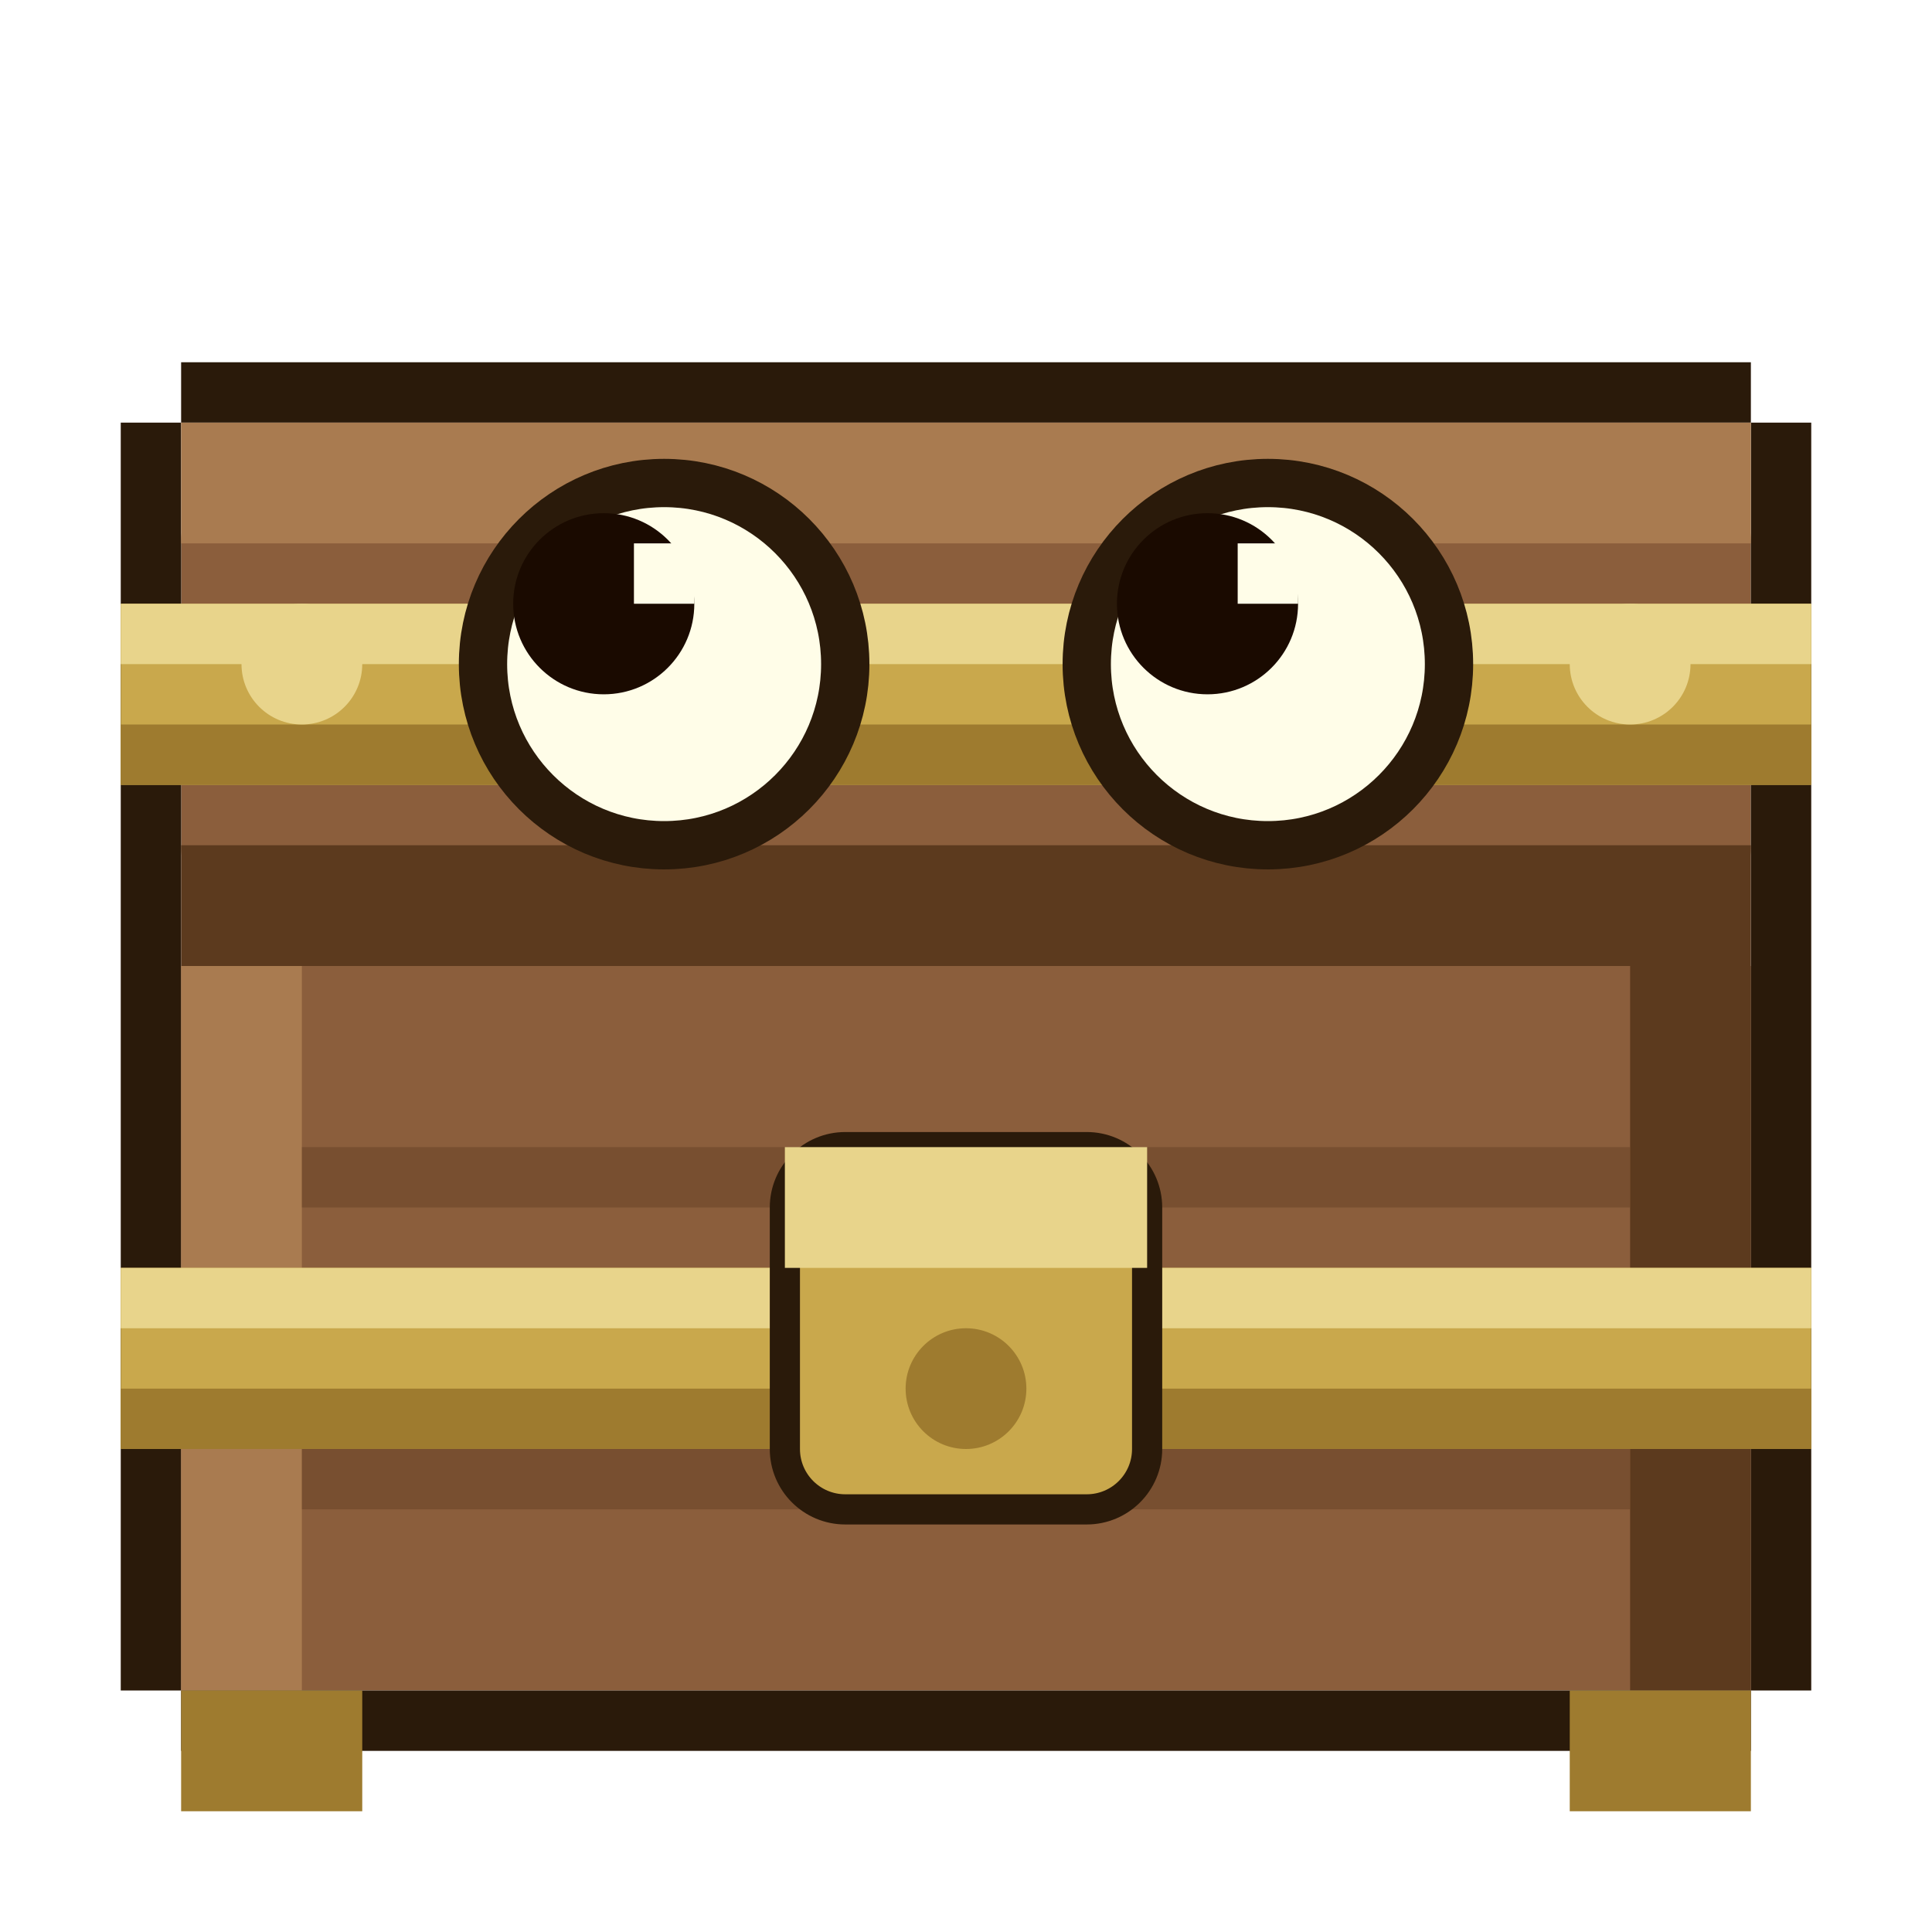
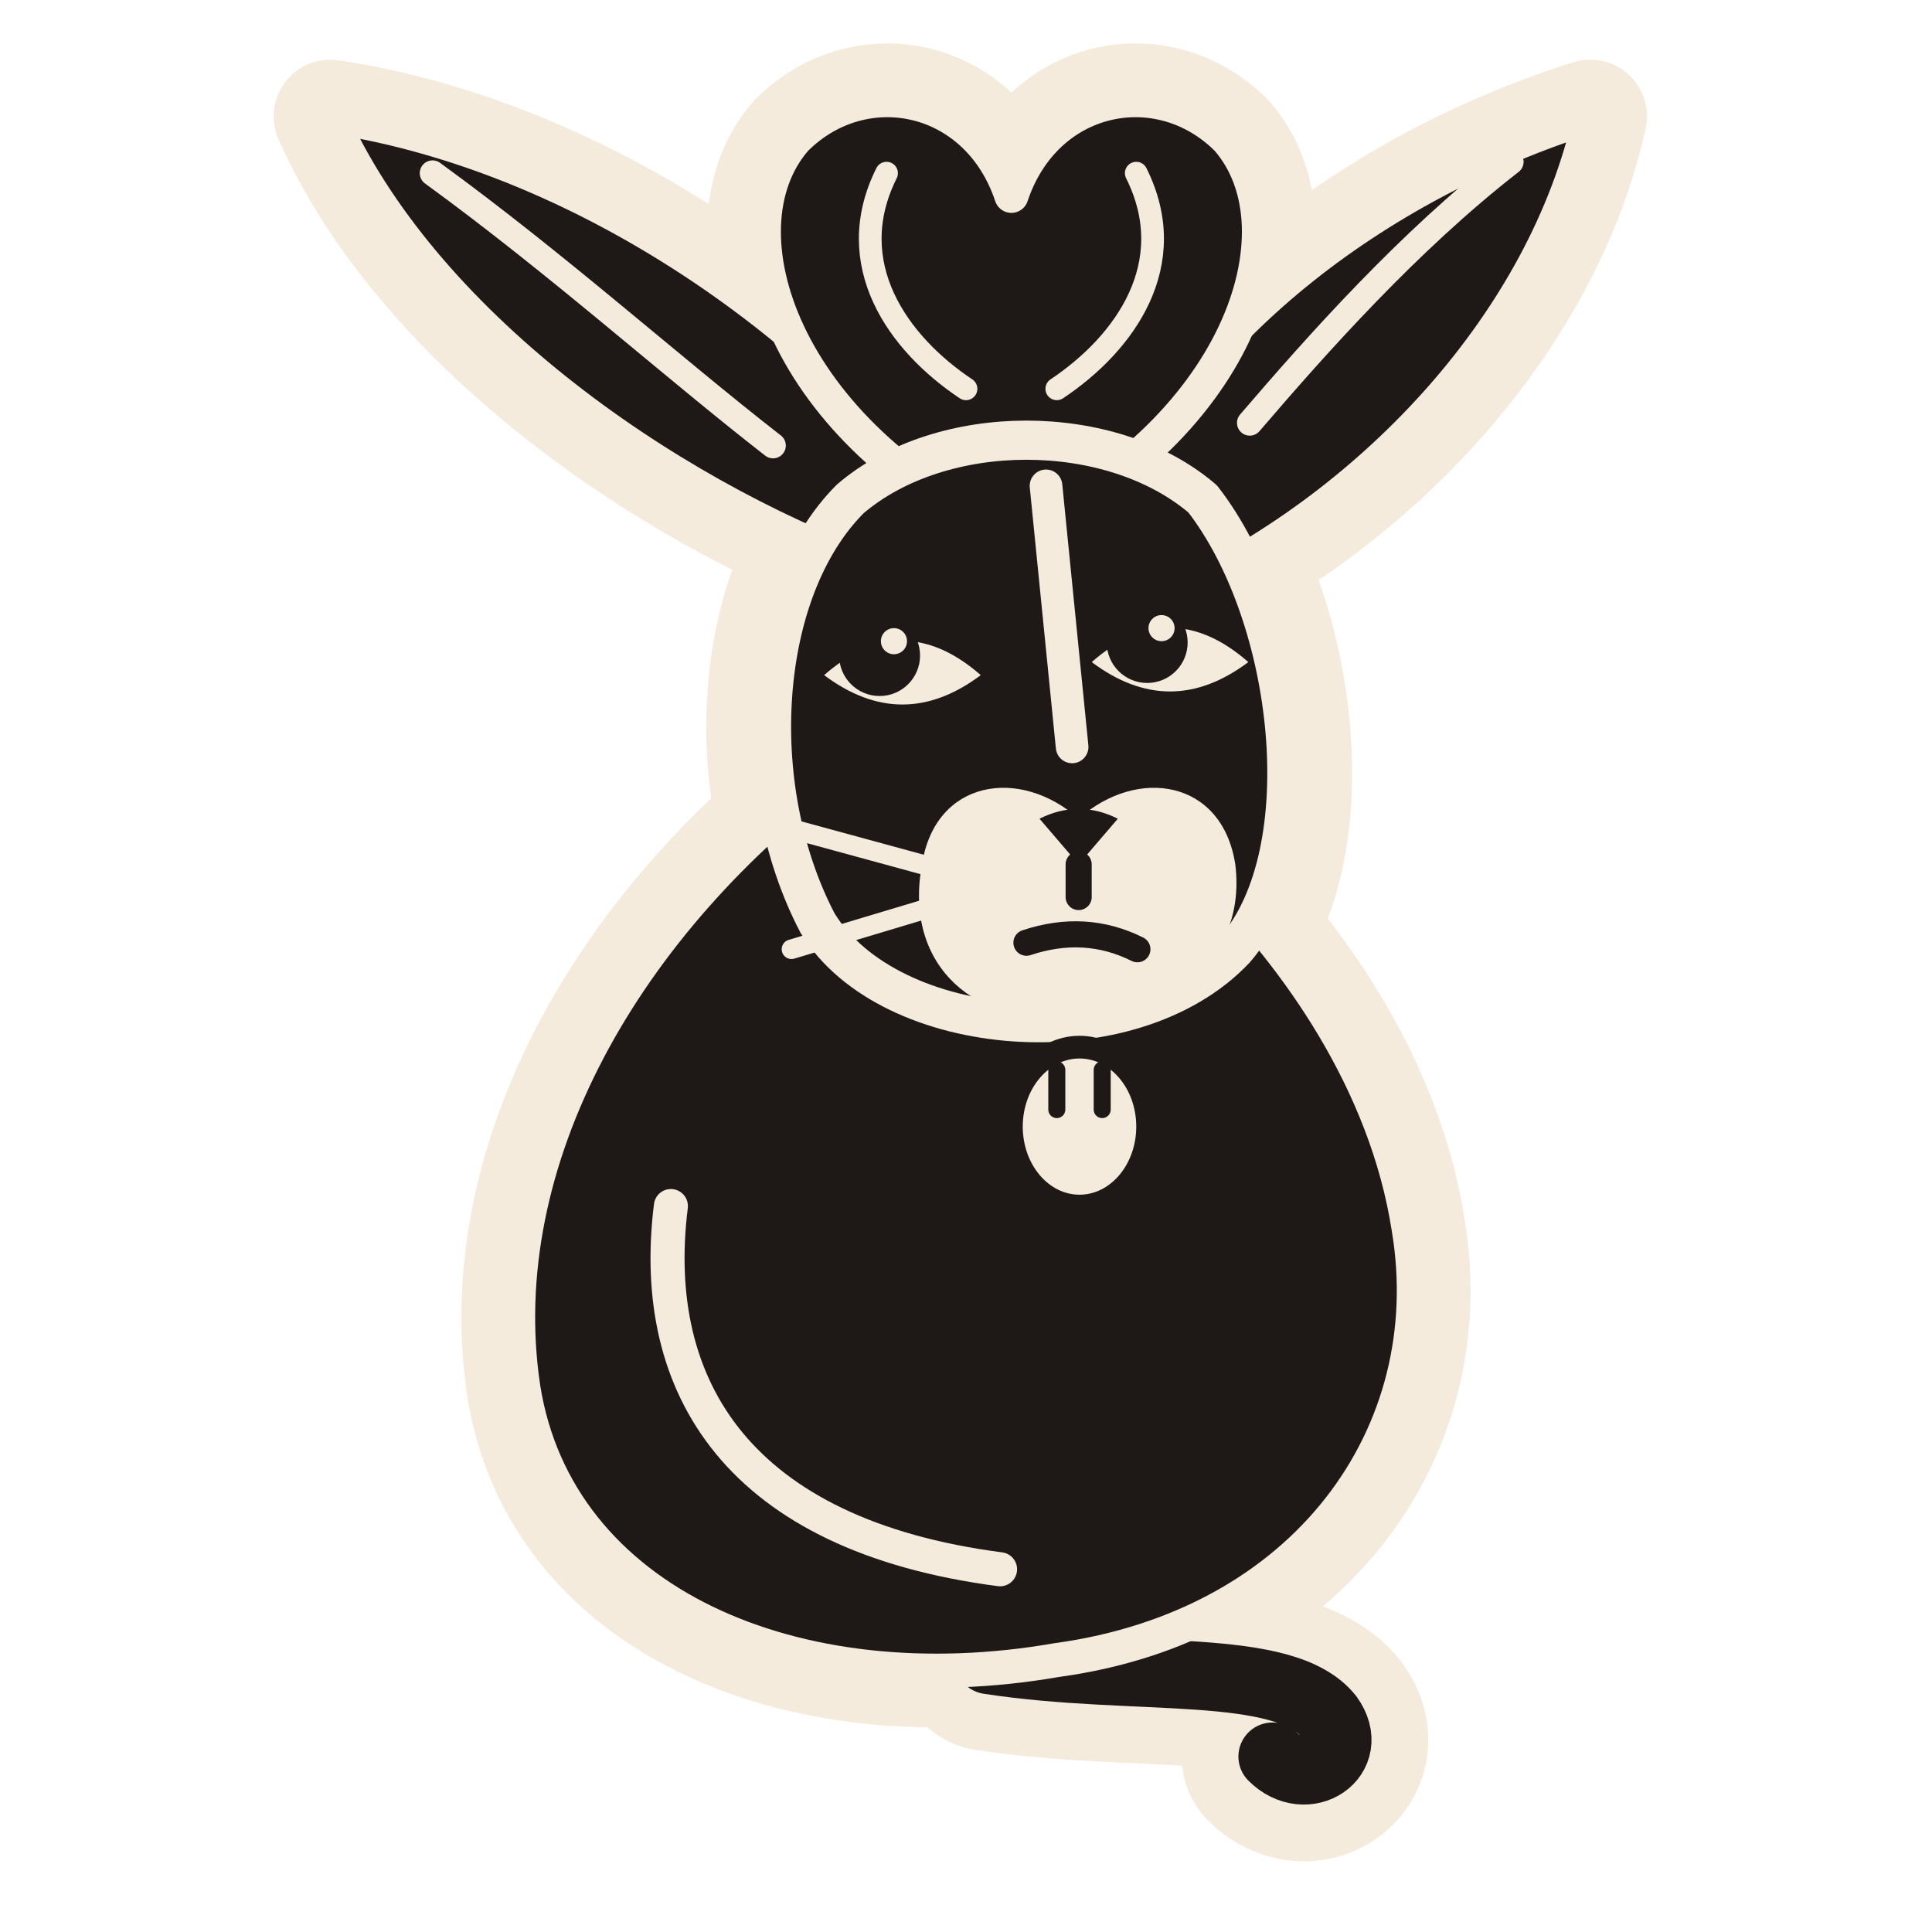
<svg xmlns="http://www.w3.org/2000/svg" viewBox="0 0 32 32" shape-rendering="geometricPrecision">
  <style>
-     .body { animation: tilt 2.5s ease-in-out infinite; transform-origin: 16px 16px; }
+     .body { animation: tilt 2.5s ease-in-out infinite; transform-origin: 16px 20px; }
+     .curl { animation: curl 2.4s ease-in-out infinite; transform-origin: 16.4px 28.4px; }
    .eye { animation: blink 4s ease-in-out infinite; }
-     .eye-l { transform-origin: 11px 11px; }
-     .eye-r { transform-origin: 21px 11px; }
+     .eye-l { transform-origin: 15.2px 11.3px; }
+     .eye-r { transform-origin: 19.3px 11.1px; }
    @keyframes tilt { 0%, 100% { transform: rotate(0deg); } 50% { transform: rotate(-4deg); } }
    @keyframes blink { 0%, 92%, 100% { transform: scaleY(1); } 95% { transform: scaleY(0.15); } }
+     @keyframes curl { 0%, 100% { transform: rotate(-8deg); } 50% { transform: rotate(8deg); } }
    @media (prefers-reduced-motion: reduce) { [class] { animation: none; } }
  </style>
-   <g class="body">
-     <rect x="3" y="16" width="26" height="12" fill="#8B5E3C" />
-     <rect x="2" y="16" width="1" height="12" fill="#2A1A0A" />
-     <rect x="29" y="16" width="1" height="12" fill="#2A1A0A" />
-     <rect x="3" y="28" width="26" height="1" fill="#2A1A0A" />
-     <rect x="3" y="16" width="2" height="12" fill="#A97B50" />
-     <rect x="27" y="16" width="2" height="12" fill="#5C3A1E" />
-     <rect x="5" y="19" width="22" height="1" fill="#5C3A1E" opacity="0.4" />
-     <rect x="5" y="24" width="22" height="1" fill="#5C3A1E" opacity="0.4" />
-     <rect x="2" y="21" width="28" height="3" fill="#C9A84C" />
-     <rect x="2" y="21" width="28" height="1" fill="#E8D48B" />
-     <rect x="2" y="23" width="28" height="1" fill="#9E7B2F" />
-     <rect x="13" y="19" width="6" height="6" rx="1" fill="#C9A84C" stroke="#2A1A0A" stroke-width="0.5" />
-     <rect x="13" y="19" width="6" height="2" fill="#E8D48B" />
-     <rect x="15" y="22" width="2" height="2" rx="1" fill="#9E7B2F" />
-     <rect x="3" y="28" width="3" height="2" fill="#9E7B2F" />
-     <rect x="26" y="28" width="3" height="2" fill="#9E7B2F" />
-     <g>
-       <rect x="3" y="7" width="26" height="9" rx="2" fill="#8B5E3C" />
-       <rect x="2" y="7" width="1" height="9" fill="#2A1A0A" />
-       <rect x="29" y="7" width="1" height="9" fill="#2A1A0A" />
-       <rect x="3" y="6" width="26" height="1" fill="#2A1A0A" />
-       <rect x="3" y="7" width="26" height="2" fill="#A97B50" />
-       <rect x="3" y="14" width="26" height="2" fill="#5C3A1E" />
-       <rect x="2" y="10" width="28" height="3" fill="#C9A84C" />
-       <rect x="2" y="10" width="28" height="1" fill="#E8D48B" />
-       <rect x="2" y="12" width="28" height="1" fill="#9E7B2F" />
-       <circle cx="5" cy="11" r="1" fill="#E8D48B" />
-       <circle cx="27" cy="11" r="1" fill="#E8D48B" />
-     </g>
-     <g class="eye eye-l">
-       <ellipse cx="11" cy="11" rx="3" ry="3" fill="#FFFDE8" stroke="#2A1A0A" stroke-width="0.8" />
-       <circle cx="10" cy="10" r="1.5" fill="#1A0A00" />
-       <rect x="10.5" y="9" width="1" height="1" fill="#FFFDE8" />
-     </g>
-     <g class="eye eye-r">
-       <ellipse cx="21" cy="11" rx="3" ry="3" fill="#FFFDE8" stroke="#2A1A0A" stroke-width="0.8" />
-       <circle cx="20" cy="10" r="1.5" fill="#1A0A00" />
-       <rect x="20.5" y="9" width="1" height="1" fill="#FFFDE8" />
+   <g transform="matrix(0.94 0 0 0.94 0.96 0.8)">
+     <g class="body">
+       <path class="curl" d="M16.4 28.4 C 19 28.8, 21.6 28.4, 22.4 29.4 C 22.9 30.1, 22 30.7, 21.4 30.1" fill="none" stroke="#F4EBDD" stroke-width="3.2" stroke-linecap="round" />
+       <path d="M13.8 12.6 C 10 15.4, 7.6 19.6, 8.2 23.6 C 8.8 27.4, 13 29.2, 17.6 28.4 C 22 27.8, 24.4 24.4, 23.8 20.8 C 23.4 18.2, 21.8 16, 20.4 14.6 Z" fill="#F4EBDD" stroke="#F4EBDD" stroke-width="2.0" stroke-linejoin="round" />
+       <path class="ear-l" d="M14.4 9.2 C 10.6 7.8, 6.4 4.8, 4.8 1.2 C 8.8 1.8, 13 4.4, 15.8 8 Z" fill="#F4EBDD" stroke="#F4EBDD" stroke-width="2.0" stroke-linejoin="round" />
+       <path class="ear-r" d="M18.4 8.4 C 19.8 5, 23.2 2.4, 27 1.2 C 26.2 4.8, 23.2 8, 19.8 9.6 Z" fill="#F4EBDD" stroke="#F4EBDD" stroke-width="2.0" stroke-linejoin="round" />
+       <path d="M16.8 8.6 C 12.8 6.8, 11.6 3.2, 13 1.6 C 14.2 0.4, 16.2 0.8, 16.8 2.6 C 17.4 0.8, 19.4 0.4, 20.6 1.6 C 22 3.2, 20.8 6.8, 16.8 8.6 Z" fill="#F4EBDD" stroke="#F4EBDD" stroke-width="2.0" stroke-linejoin="round" />
+       <path transform="matrix(1.15 0 0 1.15 -2.6 -1.95)" d="M14.4 8.6 C 13 10, 12.8 13, 13.9 15.1 C 15 16.9, 18.7 17.2, 20.3 15.5 C 21.6 14, 21.2 10.4, 19.8 8.6 C 18.4 7.4, 15.8 7.4, 14.4 8.6 Z" fill="#F4EBDD" stroke="#F4EBDD" stroke-width="2.0" stroke-linejoin="round" />
+       <g class="paws">
+         <ellipse cx="18" cy="19" rx="1.2" ry="1.4" fill="#F4EBDD" stroke="#F4EBDD" stroke-width="2.0" />
+       </g>
+       <path class="curl" d="M16.4 28.4 C 19 28.8, 21.6 28.4, 22.4 29.4 C 22.9 30.1, 22 30.7, 21.4 30.1" fill="none" stroke="#F4EBDD" stroke-width="2.4" stroke-linecap="round" />
+       <path class="curl" d="M16.4 28.4 C 19 28.8, 21.6 28.4, 22.4 29.4 C 22.9 30.1, 22 30.7, 21.4 30.1" fill="none" stroke="#1E1916" stroke-width="1.2" stroke-linecap="round" />
+       <path d="M13.8 12.6 C 10 15.4, 7.6 19.6, 8.2 23.6 C 8.8 27.4, 13 29.2, 17.6 28.4 C 22 27.8, 24.4 24.4, 23.8 20.8 C 23.4 18.2, 21.8 16, 20.4 14.6 Z" fill="#1E1916" stroke="#F4EBDD" stroke-width="0.6" stroke-linejoin="round" />
+       <path class="ear-l" d="M14.4 9.2 C 10.6 7.8, 6.4 4.8, 4.8 1.2 C 8.8 1.8, 13 4.4, 15.8 8 Z" fill="#1E1916" stroke="#F4EBDD" stroke-width="0.6" stroke-linejoin="round" />
+       <path class="ear-r" d="M18.4 8.4 C 19.8 5, 23.2 2.4, 27 1.2 C 26.2 4.8, 23.2 8, 19.8 9.6 Z" fill="#1E1916" stroke="#F4EBDD" stroke-width="0.6" stroke-linejoin="round" />
+       <path d="M16.8 8.6 C 12.8 6.8, 11.6 3.2, 13 1.6 C 14.2 0.4, 16.2 0.8, 16.8 2.6 C 17.4 0.8, 19.4 0.4, 20.6 1.6 C 22 3.2, 20.8 6.8, 16.8 8.6 Z" fill="#1E1916" stroke="#F4EBDD" stroke-width="0.6" stroke-linejoin="round" />
+       <path transform="matrix(1.15 0 0 1.15 -2.6 -1.95)" d="M14.4 8.6 C 13 10, 12.8 13, 13.9 15.1 C 15 16.9, 18.7 17.2, 20.3 15.5 C 21.6 14, 21.2 10.4, 19.8 8.6 C 18.4 7.4, 15.8 7.4, 14.4 8.6 Z" fill="#1E1916" stroke="#F4EBDD" stroke-width="0.6" stroke-linejoin="round" />
+       <g class="paws">
+         <ellipse cx="18" cy="19" rx="1.2" ry="1.4" fill="#F4EBDD" stroke="#1E1916" stroke-width="0.4" />
+         <path d="M17.6 18 L 17.6 18.7 M18.4 18 L 18.4 18.7" stroke="#1E1916" stroke-width="0.3" stroke-linecap="round" />
+       </g>
+       <path d="M10.8 20.4 C 10.4 23.6, 12 26.2, 16.6 26.8" fill="none" stroke="#F4EBDD" stroke-width="0.6" stroke-linecap="round" />
+       <path d="M6.6 2.2 C 8.8 3.8, 10.8 5.6, 12.6 7 M25.6 2 C 23.8 3.4, 22.2 5.2, 21 6.6" fill="none" stroke="#F4EBDD" stroke-width="0.45" stroke-linecap="round" />
+       <path d="M14.6 2.2 C 13.8 3.8, 14.8 5.2, 16 6 M19 2.2 C 19.8 3.8, 18.8 5.2, 17.6 6" fill="none" stroke="#F4EBDD" stroke-width="0.4" stroke-linecap="round" />
+       <g transform="matrix(1.15 0 0 1.15 -2.6 -1.95)">
+         <path d="M17.4 8.4 L 17.8 12.4" fill="none" stroke="#F4EBDD" stroke-width="0.5" stroke-linecap="round" />
+         <path d="M15.5 14.2 C 15.2 15.8, 16.4 16.7, 17.7 16.5 C 19 16.7, 20.5 15.8, 20.3 14.2 C 20.1 12.9, 18.8 12.7, 17.9 13.5 C 17 12.7, 15.7 12.9, 15.5 14.2 Z" fill="#F4EBDD" />
+         <path d="M15.5 14.2 L 13.3 13.6 M15.5 14.9 L 13.5 15.5" fill="none" stroke="#F4EBDD" stroke-width="0.3" stroke-linecap="round" />
+         <path d="M17.3 13.5 Q 17.9 13.2 18.5 13.5 L 17.9 14.2 Z" fill="#1E1916" />
+         <g class="eye eye-l">
+           <path d="M14.0 11.3 Q 15.2 10.25 16.4 11.3 Q 15.2 12.2 14.0 11.3 Z" fill="#F4EBDD" />
+           <circle cx="14.85" cy="11.00" r="0.62" fill="#1E1916" />
+           <circle cx="15.07" cy="10.78" r="0.2" fill="#F4EBDD" />
+         </g>
+         <g class="eye eye-r">
+           <path d="M18.1 11.1 Q 19.3 10.05 20.5 11.1 Q 19.3 12.0 18.1 11.1 Z" fill="#F4EBDD" />
+           <circle cx="18.95" cy="10.80" r="0.62" fill="#1E1916" />
+           <circle cx="19.17" cy="10.58" r="0.2" fill="#F4EBDD" />
+         </g>
+         <path d="M17.9 14.2 L 17.9 14.7 M17.1 15.4 Q 18 15.1 18.8 15.5" fill="none" stroke="#1E1916" stroke-width="0.4" stroke-linecap="round" />
+       </g>
    </g>
  </g>
</svg>
